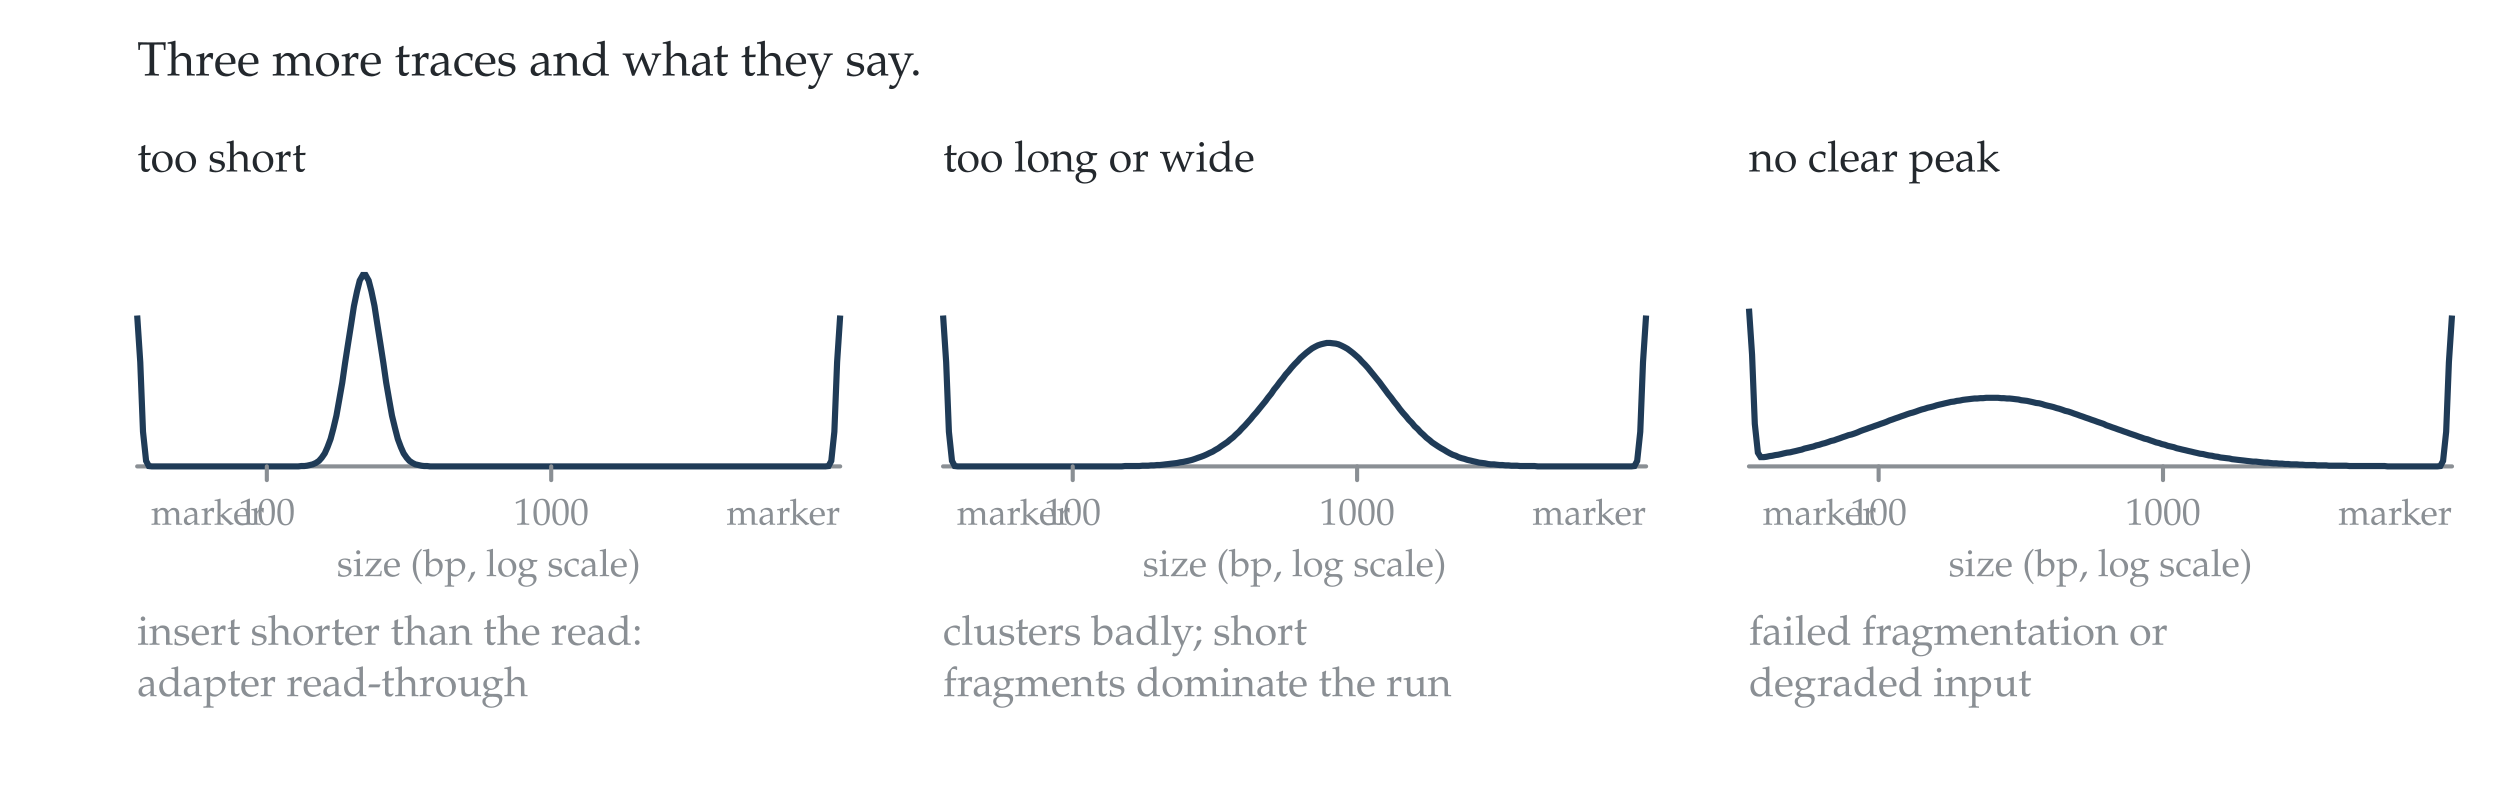
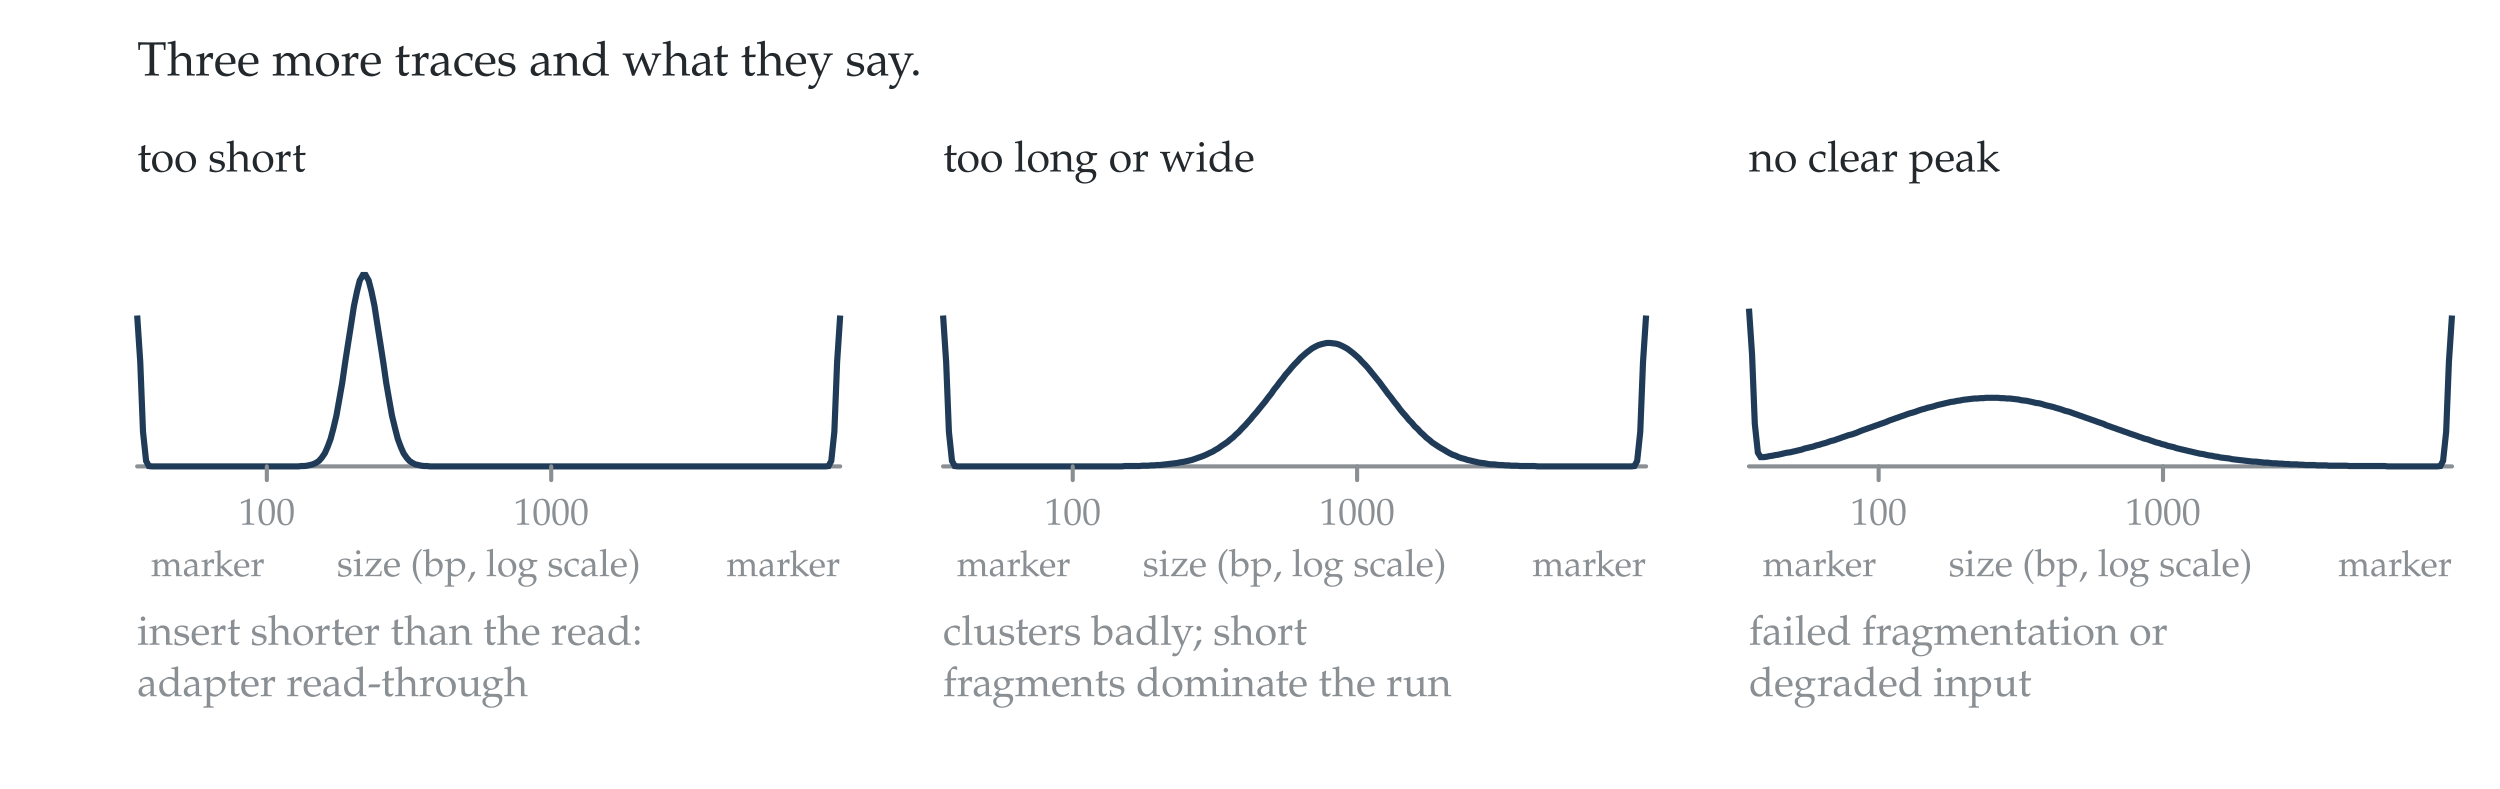
<svg xmlns="http://www.w3.org/2000/svg" viewBox="0 0 729 230" width="729" height="230" font-family="&quot;Palatino Linotype&quot;, &quot;Book Antiqua&quot;, Palatino, FreeSerif, serif" fill="#23282d">
  <rect width="720" height="230" fill="none" />
  <text x="40" y="22" font-size="14" fill="#23282d">Three more traces and what they say.</text>
  <line x1="40" y1="136" x2="245" y2="136" stroke="#8a8f94" stroke-width="1.2" stroke-linecap="round" />
  <polyline points="40.0,92.0 40.9,105.6 41.7,125.9 42.6,134.4 43.4,135.9 44.3,136.0 45.1,136.0 46.0,136.0 46.8,136.0 47.7,136.0 48.5,136.0 49.4,136.0 50.2,136.0 51.1,136.0 52.0,136.0 52.8,136.0 53.7,136.0 54.5,136.0 55.4,136.0 56.2,136.0 57.1,136.0 57.9,136.0 58.8,136.0 59.6,136.0 60.5,136.0 61.4,136.0 62.2,136.0 63.1,136.0 63.9,136.0 64.8,136.0 65.6,136.0 66.5,136.0 67.3,136.0 68.2,136.0 69.0,136.0 69.9,136.0 70.8,136.0 71.6,136.0 72.5,136.0 73.3,136.0 74.2,136.0 75.0,136.0 75.9,136.0 76.7,136.0 77.6,136.0 78.4,136.0 79.3,136.0 80.1,136.0 81.0,136.0 81.9,136.0 82.7,136.0 83.6,136.0 84.4,136.0 85.3,136.0 86.1,136.0 87.0,136.0 87.8,135.9 88.7,135.9 89.5,135.8 90.4,135.6 91.2,135.4 92.1,135.0 93.0,134.4 93.8,133.5 94.7,132.2 95.5,130.4 96.4,128.0 97.2,125.0 98.1,121.2 98.9,116.7 99.8,111.6 100.6,106.0 101.5,100.2 102.4,94.5 103.2,89.3 104.1,85.0 104.9,81.8 105.8,80.2 106.6,80.2 107.5,81.8 108.3,84.9 109.2,89.2 110.0,94.4 110.9,100.1 111.8,105.9 112.6,111.5 113.5,116.7 114.3,121.2 115.2,124.9 116.0,128.0 116.9,130.4 117.7,132.2 118.6,133.5 119.4,134.4 120.3,135.0 121.1,135.4 122.0,135.6 122.9,135.8 123.7,135.9 124.6,135.9 125.4,136.0 126.3,136.0 127.1,136.0 128.0,136.0 128.8,136.0 129.7,136.0 130.5,136.0 131.4,136.0 132.2,136.0 133.1,136.0 134.0,136.0 134.8,136.0 135.7,136.0 136.5,136.0 137.4,136.0 138.2,136.0 139.1,136.0 139.9,136.0 140.8,136.0 141.6,136.0 142.5,136.0 143.4,136.0 144.2,136.0 145.1,136.0 145.9,136.0 146.8,136.0 147.6,136.0 148.5,136.0 149.3,136.0 150.2,136.0 151.0,136.0 151.9,136.0 152.8,136.0 153.6,136.0 154.5,136.0 155.3,136.0 156.2,136.0 157.0,136.0 157.9,136.0 158.7,136.0 159.6,136.0 160.4,136.0 161.3,136.0 162.1,136.0 163.0,136.0 163.9,136.0 164.7,136.0 165.6,136.0 166.4,136.0 167.3,136.0 168.1,136.0 169.0,136.0 169.8,136.0 170.7,136.0 171.5,136.0 172.4,136.0 173.2,136.0 174.1,136.0 175.0,136.0 175.8,136.0 176.7,136.0 177.5,136.0 178.4,136.0 179.2,136.0 180.1,136.0 180.9,136.0 181.8,136.0 182.6,136.0 183.5,136.0 184.4,136.0 185.2,136.0 186.1,136.0 186.9,136.0 187.8,136.0 188.6,136.0 189.5,136.0 190.3,136.0 191.2,136.0 192.0,136.0 192.9,136.0 193.8,136.0 194.6,136.0 195.5,136.0 196.3,136.0 197.2,136.0 198.0,136.0 198.9,136.0 199.7,136.0 200.6,136.0 201.4,136.0 202.3,136.0 203.1,136.0 204.0,136.0 204.9,136.0 205.7,136.0 206.6,136.0 207.4,136.0 208.3,136.0 209.1,136.0 210.0,136.0 210.8,136.0 211.7,136.0 212.5,136.0 213.4,136.0 214.2,136.0 215.1,136.0 216.0,136.0 216.8,136.0 217.7,136.0 218.5,136.0 219.4,136.0 220.2,136.0 221.1,136.0 221.9,136.0 222.8,136.0 223.6,136.0 224.5,136.0 225.4,136.0 226.2,136.0 227.1,136.0 227.9,136.0 228.8,136.0 229.6,136.0 230.5,136.0 231.3,136.0 232.2,136.0 233.0,136.0 233.9,136.0 234.8,136.0 235.6,136.0 236.5,136.0 237.3,136.0 238.2,136.0 239.0,136.0 239.9,136.0 240.7,136.0 241.6,135.9 242.4,134.4 243.3,125.9 244.1,105.6 245.0,92.0" fill="none" stroke="#1f3b57" stroke-width="1.8" />
  <line x1="77.808" y1="136" x2="77.808" y2="140" stroke="#8a8f94" stroke-width="1.2" stroke-linecap="round" />
  <text x="77.808" y="153" font-size="11" text-anchor="middle" fill="#8a8f94">100</text>
  <line x1="160.732" y1="136" x2="160.732" y2="140" stroke="#8a8f94" stroke-width="1.2" stroke-linecap="round" />
  <text x="160.732" y="153" font-size="11" text-anchor="middle" fill="#8a8f94">1000</text>
-   <text x="44" y="153" font-size="10.5" fill="#8a8f94">marker</text>
-   <text x="245" y="153" font-size="10.5" text-anchor="end" fill="#8a8f94">marker</text>
+   <text x="44" y="168" font-size="10.5" fill="#8a8f94">marker</text>
+   <text x="245" y="168" font-size="10.5" text-anchor="end" fill="#8a8f94">marker</text>
  <text x="142.5" y="168" font-size="11" text-anchor="middle" fill="#8a8f94">size (bp, log scale)</text>
  <text x="40" y="50" font-size="12.5" fill="#23282d">too short</text>
  <text x="40" y="188" font-size="12" fill="#8a8f94">insert shorter than the read:</text>
  <text x="40" y="203" font-size="12" fill="#8a8f94">adapter read-through</text>
  <line x1="275" y1="136" x2="480" y2="136" stroke="#8a8f94" stroke-width="1.2" stroke-linecap="round" />
  <polyline points="275.0,92.0 275.9,105.6 276.7,125.9 277.6,134.4 278.4,135.9 279.3,136.0 280.1,136.0 281.0,136.0 281.8,136.0 282.7,136.0 283.5,136.0 284.4,136.0 285.2,136.0 286.1,136.0 287.0,136.0 287.8,136.0 288.7,136.0 289.5,136.0 290.4,136.0 291.2,136.0 292.1,136.0 292.9,136.0 293.8,136.0 294.6,136.0 295.5,136.0 296.4,136.0 297.2,136.0 298.1,136.0 298.9,136.0 299.8,136.0 300.6,136.0 301.5,136.0 302.3,136.0 303.2,136.0 304.0,136.0 304.9,136.0 305.8,136.0 306.6,136.0 307.5,136.0 308.3,136.0 309.2,136.0 310.0,136.0 310.9,136.0 311.7,136.0 312.6,136.0 313.4,136.0 314.3,136.0 315.1,136.0 316.0,136.0 316.9,136.0 317.7,136.0 318.6,136.0 319.4,136.0 320.3,136.0 321.1,136.0 322.0,136.0 322.8,136.0 323.7,136.0 324.5,136.0 325.4,136.0 326.2,136.0 327.1,136.0 328.0,135.9 328.8,135.9 329.7,135.9 330.5,135.9 331.4,135.9 332.2,135.9 333.1,135.8 333.9,135.8 334.8,135.8 335.6,135.7 336.5,135.7 337.4,135.6 338.2,135.6 339.1,135.5 339.9,135.4 340.8,135.3 341.6,135.2 342.5,135.1 343.3,135.0 344.2,134.8 345.0,134.7 345.9,134.5 346.8,134.3 347.6,134.1 348.5,133.8 349.3,133.5 350.2,133.2 351.0,132.9 351.9,132.5 352.7,132.1 353.6,131.7 354.4,131.2 355.3,130.7 356.1,130.1 357.0,129.5 357.9,128.9 358.7,128.2 359.6,127.5 360.4,126.7 361.3,125.9 362.1,125.0 363.0,124.1 363.8,123.2 364.7,122.2 365.5,121.2 366.4,120.2 367.2,119.2 368.1,118.1 369.0,117.0 369.8,115.9 370.7,114.8 371.5,113.6 372.4,112.5 373.2,111.4 374.1,110.3 374.9,109.2 375.8,108.2 376.6,107.2 377.5,106.2 378.4,105.3 379.2,104.4 380.1,103.6 380.9,102.9 381.8,102.2 382.6,101.6 383.5,101.1 384.3,100.7 385.2,100.4 386.0,100.2 386.9,100.0 387.8,100.0 388.6,100.1 389.5,100.2 390.3,100.4 391.2,100.8 392.0,101.2 392.9,101.7 393.7,102.3 394.6,103.0 395.4,103.7 396.3,104.5 397.1,105.4 398.0,106.3 398.9,107.3 399.7,108.3 400.6,109.4 401.4,110.4 402.3,111.5 403.1,112.6 404.0,113.8 404.8,114.9 405.7,116.0 406.5,117.1 407.4,118.2 408.2,119.3 409.1,120.4 410.0,121.4 410.8,122.4 411.7,123.3 412.5,124.3 413.4,125.1 414.2,126.0 415.1,126.8 415.9,127.6 416.8,128.3 417.6,129.0 418.5,129.6 419.4,130.2 420.2,130.7 421.1,131.2 421.9,131.7 422.8,132.2 423.6,132.6 424.5,132.9 425.3,133.3 426.2,133.6 427.0,133.8 427.9,134.1 428.8,134.3 429.6,134.5 430.5,134.7 431.3,134.9 432.2,135.0 433.0,135.1 433.9,135.3 434.7,135.4 435.6,135.4 436.4,135.5 437.3,135.6 438.1,135.6 439.0,135.7 439.9,135.7 440.7,135.8 441.6,135.8 442.4,135.8 443.3,135.9 444.1,135.9 445.0,135.9 445.8,135.9 446.7,135.9 447.5,135.9 448.4,136.0 449.2,136.0 450.1,136.0 451.0,136.0 451.8,136.0 452.7,136.0 453.5,136.0 454.4,136.0 455.2,136.0 456.1,136.0 456.9,136.0 457.8,136.0 458.6,136.0 459.5,136.0 460.4,136.0 461.2,136.0 462.1,136.0 462.9,136.0 463.8,136.0 464.6,136.0 465.5,136.0 466.3,136.0 467.2,136.0 468.0,136.0 468.9,136.0 469.8,136.0 470.6,136.0 471.5,136.0 472.3,136.0 473.2,136.0 474.0,136.0 474.9,136.0 475.7,136.0 476.6,135.9 477.4,134.4 478.3,125.9 479.1,105.6 480.0,92.0" fill="none" stroke="#1f3b57" stroke-width="1.8" />
  <line x1="312.808" y1="136" x2="312.808" y2="140" stroke="#8a8f94" stroke-width="1.2" stroke-linecap="round" />
  <text x="312.808" y="153" font-size="11" text-anchor="middle" fill="#8a8f94">100</text>
  <line x1="395.732" y1="136" x2="395.732" y2="140" stroke="#8a8f94" stroke-width="1.2" stroke-linecap="round" />
  <text x="395.732" y="153" font-size="11" text-anchor="middle" fill="#8a8f94">1000</text>
-   <text x="279" y="153" font-size="10.5" fill="#8a8f94">marker</text>
-   <text x="480" y="153" font-size="10.5" text-anchor="end" fill="#8a8f94">marker</text>
+   <text x="279" y="168" font-size="10.5" fill="#8a8f94">marker</text>
+   <text x="480" y="168" font-size="10.5" text-anchor="end" fill="#8a8f94">marker</text>
  <text x="377.5" y="168" font-size="11" text-anchor="middle" fill="#8a8f94">size (bp, log scale)</text>
  <text x="275" y="50" font-size="12.5" fill="#23282d">too long or wide</text>
  <text x="275" y="188" font-size="12" fill="#8a8f94">clusters badly; short</text>
  <text x="275" y="203" font-size="12" fill="#8a8f94">fragments dominate the run</text>
  <line x1="510" y1="136" x2="715" y2="136" stroke="#8a8f94" stroke-width="1.2" stroke-linecap="round" />
  <polyline points="510.0,90.0 510.9,103.4 511.7,123.6 512.6,132.0 513.4,133.3 514.3,133.3 515.1,133.2 516.0,133.0 516.8,132.9 517.7,132.7 518.5,132.6 519.4,132.4 520.2,132.2 521.1,132.0 522.0,131.9 522.8,131.7 523.7,131.5 524.5,131.3 525.4,131.1 526.2,130.8 527.1,130.6 527.9,130.4 528.8,130.2 529.6,129.9 530.5,129.7 531.4,129.4 532.2,129.2 533.1,128.9 533.9,128.6 534.8,128.4 535.6,128.1 536.5,127.8 537.3,127.5 538.2,127.2 539.0,126.9 539.9,126.7 540.8,126.4 541.6,126.1 542.5,125.7 543.3,125.4 544.2,125.1 545.0,124.8 545.9,124.5 546.7,124.2 547.6,123.9 548.4,123.6 549.3,123.3 550.1,123.0 551.0,122.6 551.9,122.3 552.7,122.0 553.6,121.7 554.4,121.4 555.3,121.1 556.1,120.8 557.0,120.5 557.8,120.3 558.7,120.0 559.5,119.7 560.4,119.4 561.2,119.2 562.1,118.9 563.0,118.7 563.8,118.5 564.7,118.2 565.5,118.0 566.4,117.8 567.2,117.6 568.1,117.4 568.9,117.2 569.8,117.1 570.6,116.9 571.5,116.8 572.4,116.6 573.2,116.5 574.1,116.4 574.9,116.3 575.8,116.2 576.6,116.2 577.5,116.1 578.3,116.1 579.2,116.0 580.0,116.0 580.9,116.0 581.8,116.0 582.6,116.0 583.5,116.1 584.3,116.1 585.2,116.2 586.0,116.2 586.9,116.3 587.7,116.4 588.6,116.5 589.4,116.7 590.3,116.8 591.1,116.9 592.0,117.1 592.9,117.3 593.7,117.5 594.6,117.6 595.4,117.8 596.3,118.1 597.1,118.3 598.0,118.5 598.8,118.7 599.7,119.0 600.5,119.2 601.4,119.5 602.2,119.8 603.1,120.0 604.0,120.3 604.8,120.6 605.7,120.9 606.5,121.2 607.4,121.5 608.2,121.8 609.1,122.1 609.9,122.4 610.8,122.7 611.6,123.0 612.5,123.3 613.4,123.6 614.2,124.0 615.1,124.3 615.9,124.6 616.8,124.9 617.6,125.2 618.5,125.5 619.3,125.8 620.2,126.1 621.0,126.4 621.9,126.7 622.8,127.0 623.6,127.3 624.5,127.6 625.3,127.9 626.2,128.1 627.0,128.4 627.9,128.7 628.7,129.0 629.6,129.2 630.4,129.5 631.3,129.7 632.1,130.0 633.0,130.2 633.9,130.4 634.7,130.7 635.6,130.9 636.4,131.1 637.3,131.3 638.1,131.5 639.0,131.7 639.8,131.9 640.7,132.1 641.5,132.3 642.4,132.4 643.2,132.6 644.1,132.8 645.0,132.9 645.8,133.1 646.7,133.2 647.5,133.4 648.4,133.5 649.2,133.6 650.1,133.7 650.9,133.9 651.8,134.0 652.6,134.1 653.5,134.2 654.4,134.3 655.2,134.4 656.1,134.5 656.9,134.6 657.8,134.6 658.6,134.7 659.5,134.8 660.3,134.9 661.2,134.9 662.0,135.0 662.9,135.1 663.8,135.1 664.6,135.2 665.5,135.2 666.3,135.3 667.2,135.3 668.0,135.4 668.9,135.4 669.7,135.4 670.6,135.5 671.4,135.5 672.3,135.6 673.1,135.6 674.0,135.6 674.9,135.6 675.7,135.7 676.6,135.7 677.4,135.7 678.3,135.7 679.1,135.8 680.0,135.8 680.8,135.8 681.7,135.8 682.5,135.8 683.4,135.8 684.2,135.8 685.1,135.9 686.0,135.9 686.8,135.9 687.7,135.9 688.5,135.9 689.4,135.9 690.2,135.9 691.1,135.9 691.9,135.9 692.8,135.9 693.6,135.9 694.5,135.9 695.4,135.9 696.2,136.0 697.1,136.0 697.9,136.0 698.8,136.0 699.6,136.0 700.5,136.0 701.3,136.0 702.2,136.0 703.0,136.0 703.9,136.0 704.8,136.0 705.6,136.0 706.5,136.0 707.3,136.0 708.2,136.0 709.0,136.0 709.9,136.0 710.7,136.0 711.6,135.9 712.4,134.4 713.3,125.9 714.1,105.6 715.0,92.0" fill="none" stroke="#1f3b57" stroke-width="1.8" />
  <line x1="547.808" y1="136" x2="547.808" y2="140" stroke="#8a8f94" stroke-width="1.2" stroke-linecap="round" />
  <text x="547.808" y="153" font-size="11" text-anchor="middle" fill="#8a8f94">100</text>
  <line x1="630.732" y1="136" x2="630.732" y2="140" stroke="#8a8f94" stroke-width="1.2" stroke-linecap="round" />
  <text x="630.732" y="153" font-size="11" text-anchor="middle" fill="#8a8f94">1000</text>
-   <text x="514" y="153" font-size="10.5" fill="#8a8f94">marker</text>
-   <text x="715" y="153" font-size="10.5" text-anchor="end" fill="#8a8f94">marker</text>
+   <text x="514" y="168" font-size="10.5" fill="#8a8f94">marker</text>
+   <text x="715" y="168" font-size="10.5" text-anchor="end" fill="#8a8f94">marker</text>
  <text x="612.5" y="168" font-size="11" text-anchor="middle" fill="#8a8f94">size (bp, log scale)</text>
  <text x="510" y="50" font-size="12.5" fill="#23282d">no clear peak</text>
  <text x="510" y="188" font-size="12" fill="#8a8f94">failed fragmentation or</text>
  <text x="510" y="203" font-size="12" fill="#8a8f94">degraded input</text>
</svg>
